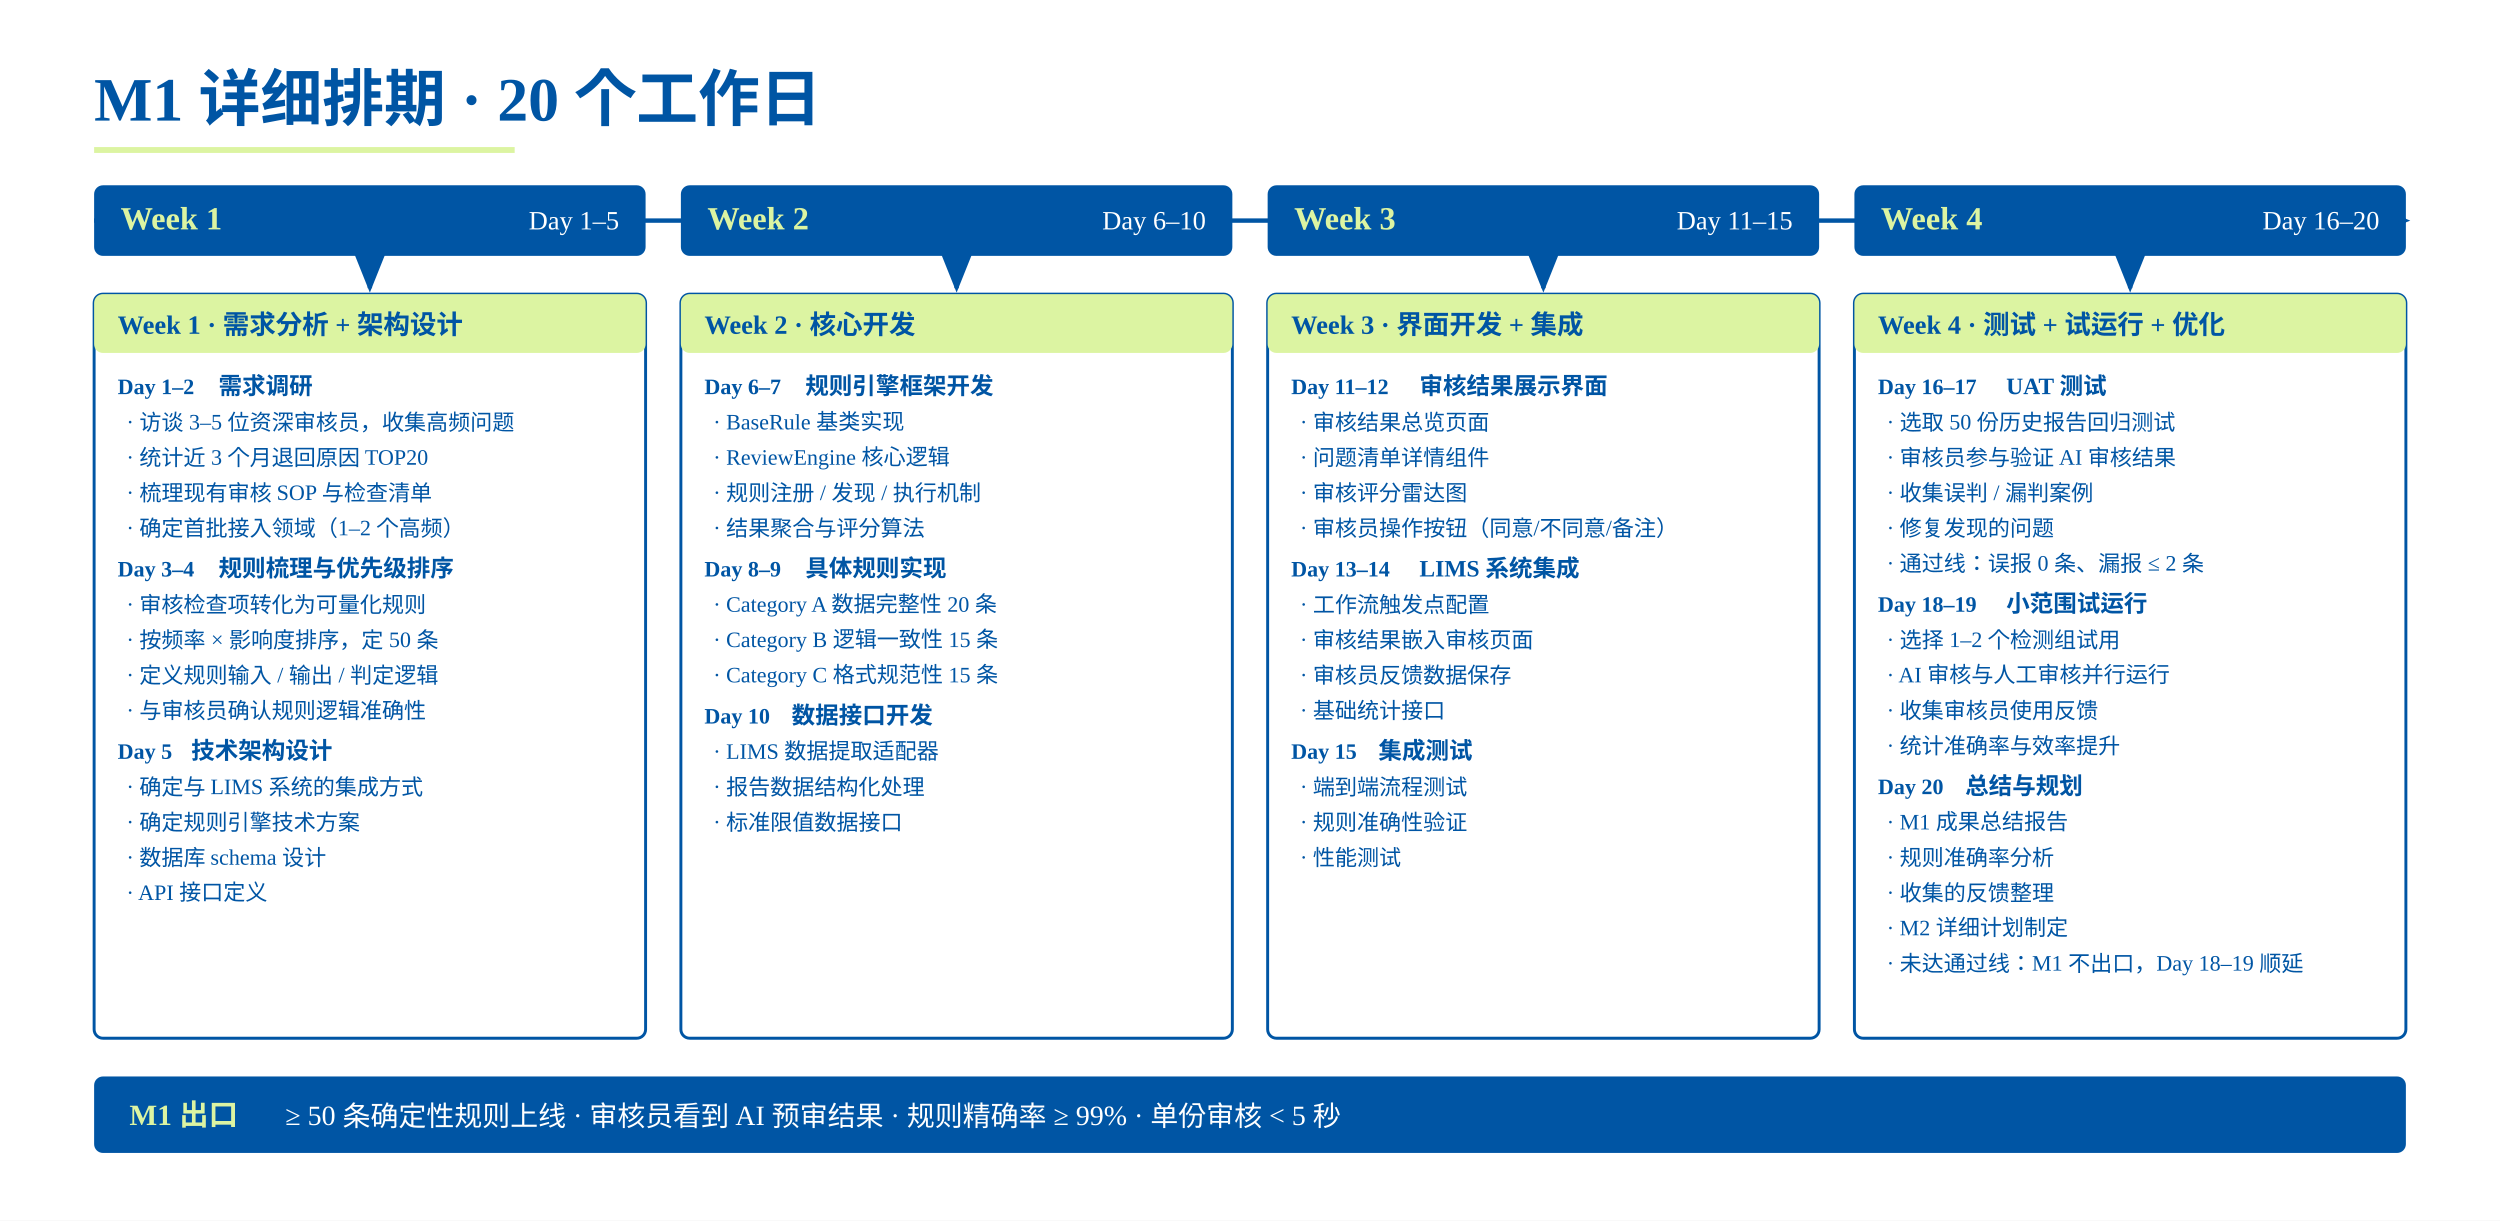
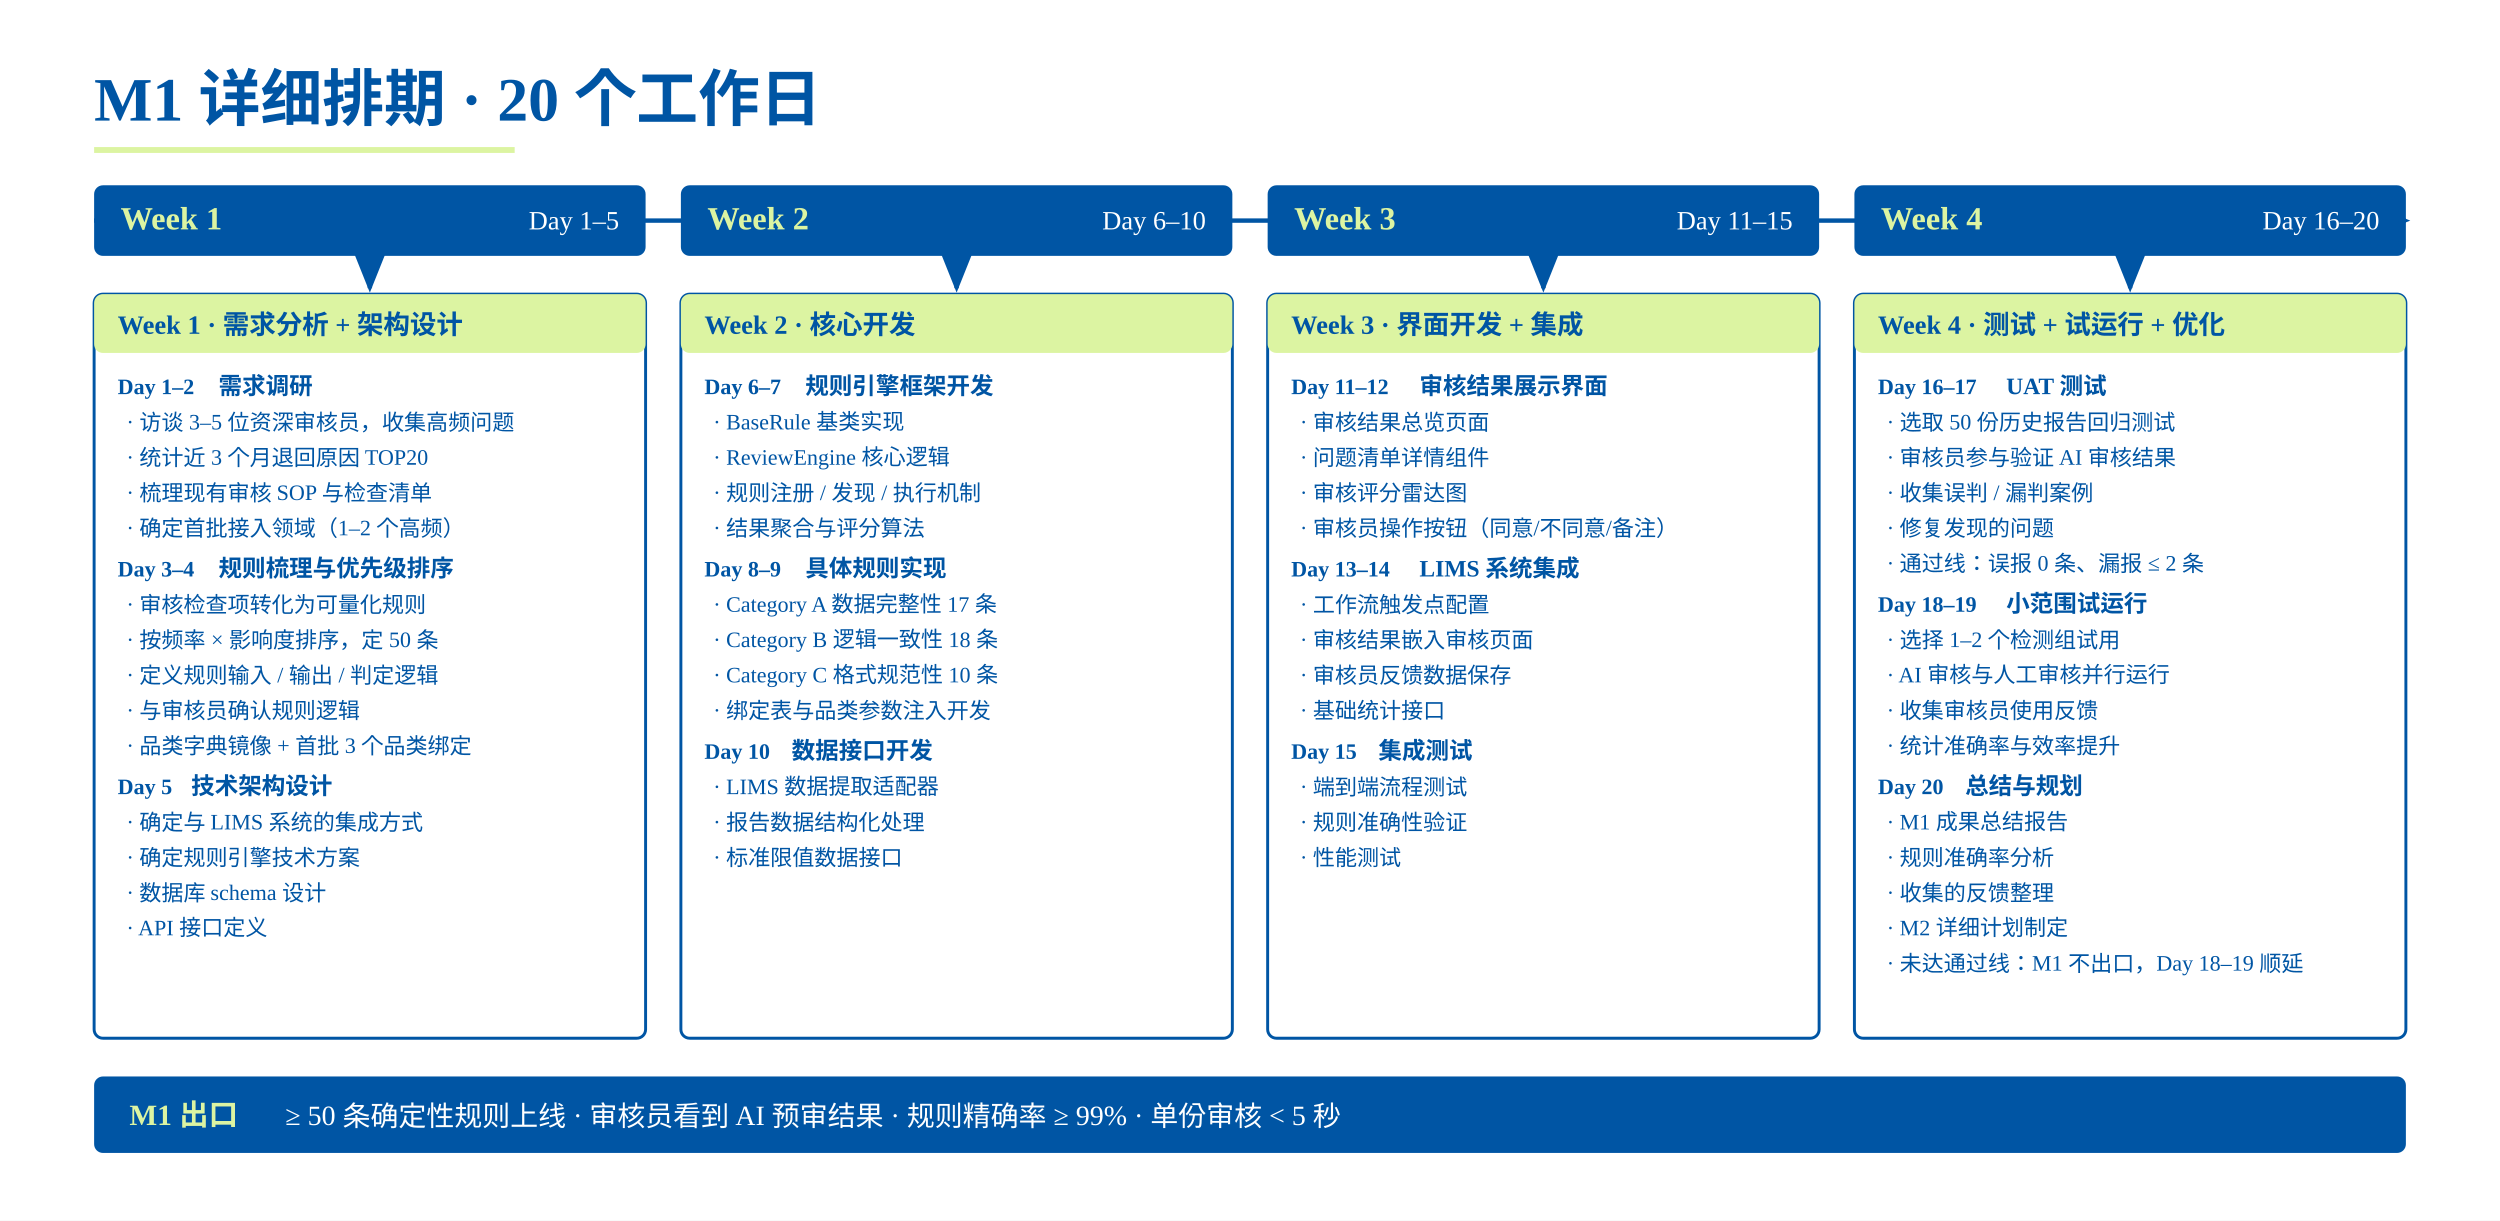
<svg xmlns="http://www.w3.org/2000/svg" viewBox="0 0 1700 830" width="1700" height="830">
  <rect x="0" y="0" width="1700" height="830" fill="#FFFFFF" />
  <defs>
    <marker id="arrow" markerWidth="12" markerHeight="12" refX="9" refY="4" orient="auto" markerUnits="strokeWidth">
      <path d="M0 0 L10 4 L0 8 z" fill="#0055A4" />
    </marker>
  </defs>
  <text x="64" y="82" font-size="42" fill="#0055A4" font-weight="700">M1 详细排期 · 20 个工作日</text>
  <rect x="64" y="100" width="285.978" height="4" fill="#DCF4A2" rx="0" />
  <line x1="64" y1="150" x2="1636" y2="150" stroke="#0055A4" stroke-width="3" marker-end="url(#arrow)" />
  <rect x="64.0" y="126" width="375.0" height="48" fill="#0055A4" rx="6" />
  <text x="82.0" y="156" font-size="22" fill="#DCF4A2" font-weight="700">Week 1</text>
  <text x="421.0" y="156" font-size="18" fill="#FFFFFF" text-anchor="end">Day 1–5</text>
  <line x1="251.5" y1="176" x2="251.5" y2="196" stroke="#0055A4" stroke-width="3" marker-end="url(#arrow)" />
  <rect x="463.0" y="126" width="375.0" height="48" fill="#0055A4" rx="6" />
  <text x="481.0" y="156" font-size="22" fill="#DCF4A2" font-weight="700">Week 2</text>
  <text x="820.0" y="156" font-size="18" fill="#FFFFFF" text-anchor="end">Day 6–10</text>
  <line x1="650.5" y1="176" x2="650.5" y2="196" stroke="#0055A4" stroke-width="3" marker-end="url(#arrow)" />
  <rect x="862.0" y="126" width="375.0" height="48" fill="#0055A4" rx="6" />
  <text x="880.0" y="156" font-size="22" fill="#DCF4A2" font-weight="700">Week 3</text>
  <text x="1219.0" y="156" font-size="18" fill="#FFFFFF" text-anchor="end">Day 11–15</text>
  <line x1="1049.5" y1="176" x2="1049.5" y2="196" stroke="#0055A4" stroke-width="3" marker-end="url(#arrow)" />
  <rect x="1261.0" y="126" width="375.0" height="48" fill="#0055A4" rx="6" />
  <text x="1279.0" y="156" font-size="22" fill="#DCF4A2" font-weight="700">Week 4</text>
  <text x="1618.0" y="156" font-size="18" fill="#FFFFFF" text-anchor="end">Day 16–20</text>
  <line x1="1448.5" y1="176" x2="1448.5" y2="196" stroke="#0055A4" stroke-width="3" marker-end="url(#arrow)" />
  <rect x="64.0" y="200" width="375.0" height="506" fill="#FFFFFF" rx="6" stroke="#0055A4" stroke-width="2" />
  <rect x="64.0" y="200" width="375.0" height="40" fill="#DCF4A2" rx="6" />
  <text x="80.0" y="227" font-size="18" fill="#0055A4" font-weight="700">Week 1 · 需求分析 + 架构设计</text>
  <text x="80.0" y="268" font-size="15" fill="#0055A4" font-weight="700">Day 1–2</text>
  <text x="148.6" y="268" font-size="16" fill="#0055A4" font-weight="700">需求调研</text>
  <text x="86.0" y="292" font-size="15" fill="#0055A4">· 访谈 3–5 位资深审核员，收集高频问题</text>
  <text x="86.0" y="316" font-size="15" fill="#0055A4">· 统计近 3 个月退回原因 TOP20</text>
  <text x="86.0" y="340" font-size="15" fill="#0055A4">· 梳理现有审核 SOP 与检查清单</text>
  <text x="86.0" y="364" font-size="15" fill="#0055A4">· 确定首批接入领域（1–2 个高频）</text>
  <text x="80.0" y="392" font-size="15" fill="#0055A4" font-weight="700">Day 3–4</text>
  <text x="148.6" y="392" font-size="16" fill="#0055A4" font-weight="700">规则梳理与优先级排序</text>
  <text x="86.0" y="416" font-size="15" fill="#0055A4">· 审核检查项转化为可量化规则</text>
  <text x="86.0" y="440" font-size="15" fill="#0055A4">· 按频率 × 影响度排序，定 50 条</text>
  <text x="86.0" y="464" font-size="15" fill="#0055A4">· 定义规则输入 / 输出 / 判定逻辑</text>
-   <text x="86.0" y="488" font-size="15" fill="#0055A4">· 与审核员确认规则逻辑准确性</text>
-   <text x="80.0" y="516" font-size="15" fill="#0055A4" font-weight="700">Day 5</text>
-   <text x="130.0" y="516" font-size="16" fill="#0055A4" font-weight="700">技术架构设计</text>
-   <text x="86.0" y="540" font-size="15" fill="#0055A4">· 确定与 LIMS 系统的集成方式</text>
-   <text x="86.0" y="564" font-size="15" fill="#0055A4">· 确定规则引擎技术方案</text>
-   <text x="86.0" y="588" font-size="15" fill="#0055A4">· 数据库 schema 设计</text>
-   <text x="86.0" y="612" font-size="15" fill="#0055A4">· API 接口定义</text>
+   <text x="86.0" y="488" font-size="15" fill="#0055A4">· 与审核员确认规则逻辑</text>
+   <text x="86.0" y="512" font-size="15" fill="#0055A4">· 品类字典镜像 + 首批 3 个品类绑定</text>
+   <text x="80.0" y="540" font-size="15" fill="#0055A4" font-weight="700">Day 5</text>
+   <text x="130.0" y="540" font-size="16" fill="#0055A4" font-weight="700">技术架构设计</text>
+   <text x="86.0" y="564" font-size="15" fill="#0055A4">· 确定与 LIMS 系统的集成方式</text>
+   <text x="86.0" y="588" font-size="15" fill="#0055A4">· 确定规则引擎技术方案</text>
+   <text x="86.0" y="612" font-size="15" fill="#0055A4">· 数据库 schema 设计</text>
+   <text x="86.0" y="636" font-size="15" fill="#0055A4">· API 接口定义</text>
  <rect x="463.0" y="200" width="375.0" height="506" fill="#FFFFFF" rx="6" stroke="#0055A4" stroke-width="2" />
  <rect x="463.0" y="200" width="375.0" height="40" fill="#DCF4A2" rx="6" />
  <text x="479.0" y="227" font-size="18" fill="#0055A4" font-weight="700">Week 2 · 核心开发</text>
  <text x="479.0" y="268" font-size="15" fill="#0055A4" font-weight="700">Day 6–7</text>
  <text x="547.6" y="268" font-size="16" fill="#0055A4" font-weight="700">规则引擎框架开发</text>
  <text x="485.0" y="292" font-size="15" fill="#0055A4">· BaseRule 基类实现</text>
  <text x="485.0" y="316" font-size="15" fill="#0055A4">· ReviewEngine 核心逻辑</text>
  <text x="485.0" y="340" font-size="15" fill="#0055A4">· 规则注册 / 发现 / 执行机制</text>
  <text x="485.0" y="364" font-size="15" fill="#0055A4">· 结果聚合与评分算法</text>
  <text x="479.0" y="392" font-size="15" fill="#0055A4" font-weight="700">Day 8–9</text>
  <text x="547.6" y="392" font-size="16" fill="#0055A4" font-weight="700">具体规则实现</text>
-   <text x="485.0" y="416" font-size="15" fill="#0055A4">· Category A 数据完整性 20 条</text>
-   <text x="485.0" y="440" font-size="15" fill="#0055A4">· Category B 逻辑一致性 15 条</text>
-   <text x="485.0" y="464" font-size="15" fill="#0055A4">· Category C 格式规范性 15 条</text>
-   <text x="479.0" y="492" font-size="15" fill="#0055A4" font-weight="700">Day 10</text>
-   <text x="538.3" y="492" font-size="16" fill="#0055A4" font-weight="700">数据接口开发</text>
-   <text x="485.0" y="516" font-size="15" fill="#0055A4">· LIMS 数据提取适配器</text>
-   <text x="485.0" y="540" font-size="15" fill="#0055A4">· 报告数据结构化处理</text>
-   <text x="485.0" y="564" font-size="15" fill="#0055A4">· 标准限值数据接口</text>
+   <text x="485.0" y="416" font-size="15" fill="#0055A4">· Category A 数据完整性 17 条</text>
+   <text x="485.0" y="440" font-size="15" fill="#0055A4">· Category B 逻辑一致性 18 条</text>
+   <text x="485.0" y="464" font-size="15" fill="#0055A4">· Category C 格式规范性 10 条</text>
+   <text x="485.0" y="488" font-size="15" fill="#0055A4">· 绑定表与品类参数注入开发</text>
+   <text x="479.0" y="516" font-size="15" fill="#0055A4" font-weight="700">Day 10</text>
+   <text x="538.3" y="516" font-size="16" fill="#0055A4" font-weight="700">数据接口开发</text>
+   <text x="485.0" y="540" font-size="15" fill="#0055A4">· LIMS 数据提取适配器</text>
+   <text x="485.0" y="564" font-size="15" fill="#0055A4">· 报告数据结构化处理</text>
+   <text x="485.0" y="588" font-size="15" fill="#0055A4">· 标准限值数据接口</text>
  <rect x="862.0" y="200" width="375.0" height="506" fill="#FFFFFF" rx="6" stroke="#0055A4" stroke-width="2" />
  <rect x="862.0" y="200" width="375.0" height="40" fill="#DCF4A2" rx="6" />
  <text x="878.0" y="227" font-size="18" fill="#0055A4" font-weight="700">Week 3 · 界面开发 + 集成</text>
  <text x="878.0" y="268" font-size="15" fill="#0055A4" font-weight="700">Day 11–12</text>
  <text x="965.2" y="268" font-size="16" fill="#0055A4" font-weight="700">审核结果展示界面</text>
  <text x="884.0" y="292" font-size="15" fill="#0055A4">· 审核结果总览页面</text>
  <text x="884.0" y="316" font-size="15" fill="#0055A4">· 问题清单详情组件</text>
  <text x="884.0" y="340" font-size="15" fill="#0055A4">· 审核评分雷达图</text>
  <text x="884.0" y="364" font-size="15" fill="#0055A4">· 审核员操作按钮（同意/不同意/备注）</text>
  <text x="878.0" y="392" font-size="15" fill="#0055A4" font-weight="700">Day 13–14</text>
  <text x="965.2" y="392" font-size="16" fill="#0055A4" font-weight="700">LIMS 系统集成</text>
  <text x="884.0" y="416" font-size="15" fill="#0055A4">· 工作流触发点配置</text>
  <text x="884.0" y="440" font-size="15" fill="#0055A4">· 审核结果嵌入审核页面</text>
  <text x="884.0" y="464" font-size="15" fill="#0055A4">· 审核员反馈数据保存</text>
  <text x="884.0" y="488" font-size="15" fill="#0055A4">· 基础统计接口</text>
  <text x="878.0" y="516" font-size="15" fill="#0055A4" font-weight="700">Day 15</text>
  <text x="937.3" y="516" font-size="16" fill="#0055A4" font-weight="700">集成测试</text>
  <text x="884.0" y="540" font-size="15" fill="#0055A4">· 端到端流程测试</text>
  <text x="884.0" y="564" font-size="15" fill="#0055A4">· 规则准确性验证</text>
  <text x="884.0" y="588" font-size="15" fill="#0055A4">· 性能测试</text>
  <rect x="1261.0" y="200" width="375.0" height="506" fill="#FFFFFF" rx="6" stroke="#0055A4" stroke-width="2" />
  <rect x="1261.0" y="200" width="375.0" height="40" fill="#DCF4A2" rx="6" />
  <text x="1277.0" y="227" font-size="18" fill="#0055A4" font-weight="700">Week 4 · 测试 + 试运行 + 优化</text>
  <text x="1277.0" y="268" font-size="15" fill="#0055A4" font-weight="700">Day 16–17</text>
  <text x="1364.2" y="268" font-size="16" fill="#0055A4" font-weight="700">UAT 测试</text>
  <text x="1283.0" y="292" font-size="15" fill="#0055A4">· 选取 50 份历史报告回归测试</text>
  <text x="1283.0" y="316" font-size="15" fill="#0055A4">· 审核员参与验证 AI 审核结果</text>
  <text x="1283.0" y="340" font-size="15" fill="#0055A4">· 收集误判 / 漏判案例</text>
  <text x="1283.0" y="364" font-size="15" fill="#0055A4">· 修复发现的问题</text>
  <text x="1283.0" y="388" font-size="15" fill="#0055A4">· 通过线：误报 0 条、漏报 ≤ 2 条</text>
  <text x="1277.0" y="416" font-size="15" fill="#0055A4" font-weight="700">Day 18–19</text>
  <text x="1364.2" y="416" font-size="16" fill="#0055A4" font-weight="700">小范围试运行</text>
  <text x="1283.0" y="440" font-size="15" fill="#0055A4">· 选择 1–2 个检测组试用</text>
  <text x="1283.0" y="464" font-size="15" fill="#0055A4">· AI 审核与人工审核并行运行</text>
  <text x="1283.0" y="488" font-size="15" fill="#0055A4">· 收集审核员使用反馈</text>
  <text x="1283.0" y="512" font-size="15" fill="#0055A4">· 统计准确率与效率提升</text>
  <text x="1277.0" y="540" font-size="15" fill="#0055A4" font-weight="700">Day 20</text>
  <text x="1336.3" y="540" font-size="16" fill="#0055A4" font-weight="700">总结与规划</text>
  <text x="1283.0" y="564" font-size="15" fill="#0055A4">· M1 成果总结报告</text>
  <text x="1283.0" y="588" font-size="15" fill="#0055A4">· 规则准确率分析</text>
  <text x="1283.0" y="612" font-size="15" fill="#0055A4">· 收集的反馈整理</text>
  <text x="1283.0" y="636" font-size="15" fill="#0055A4">· M2 详细计划制定</text>
  <text x="1283.0" y="660" font-size="15" fill="#0055A4">· 未达通过线：M1 不出口，Day 18–19 顺延</text>
  <rect x="64" y="732" width="1572" height="52" fill="#0055A4" rx="6" />
  <text x="88" y="765" font-size="20" fill="#DCF4A2" font-weight="700">M1 出口</text>
  <text x="194" y="765" font-size="19" fill="#FFFFFF">≥ 50 条确定性规则上线 · 审核员看到 AI 预审结果 · 规则精确率 ≥ 99% · 单份审核 &lt; 5 秒</text>
</svg>
